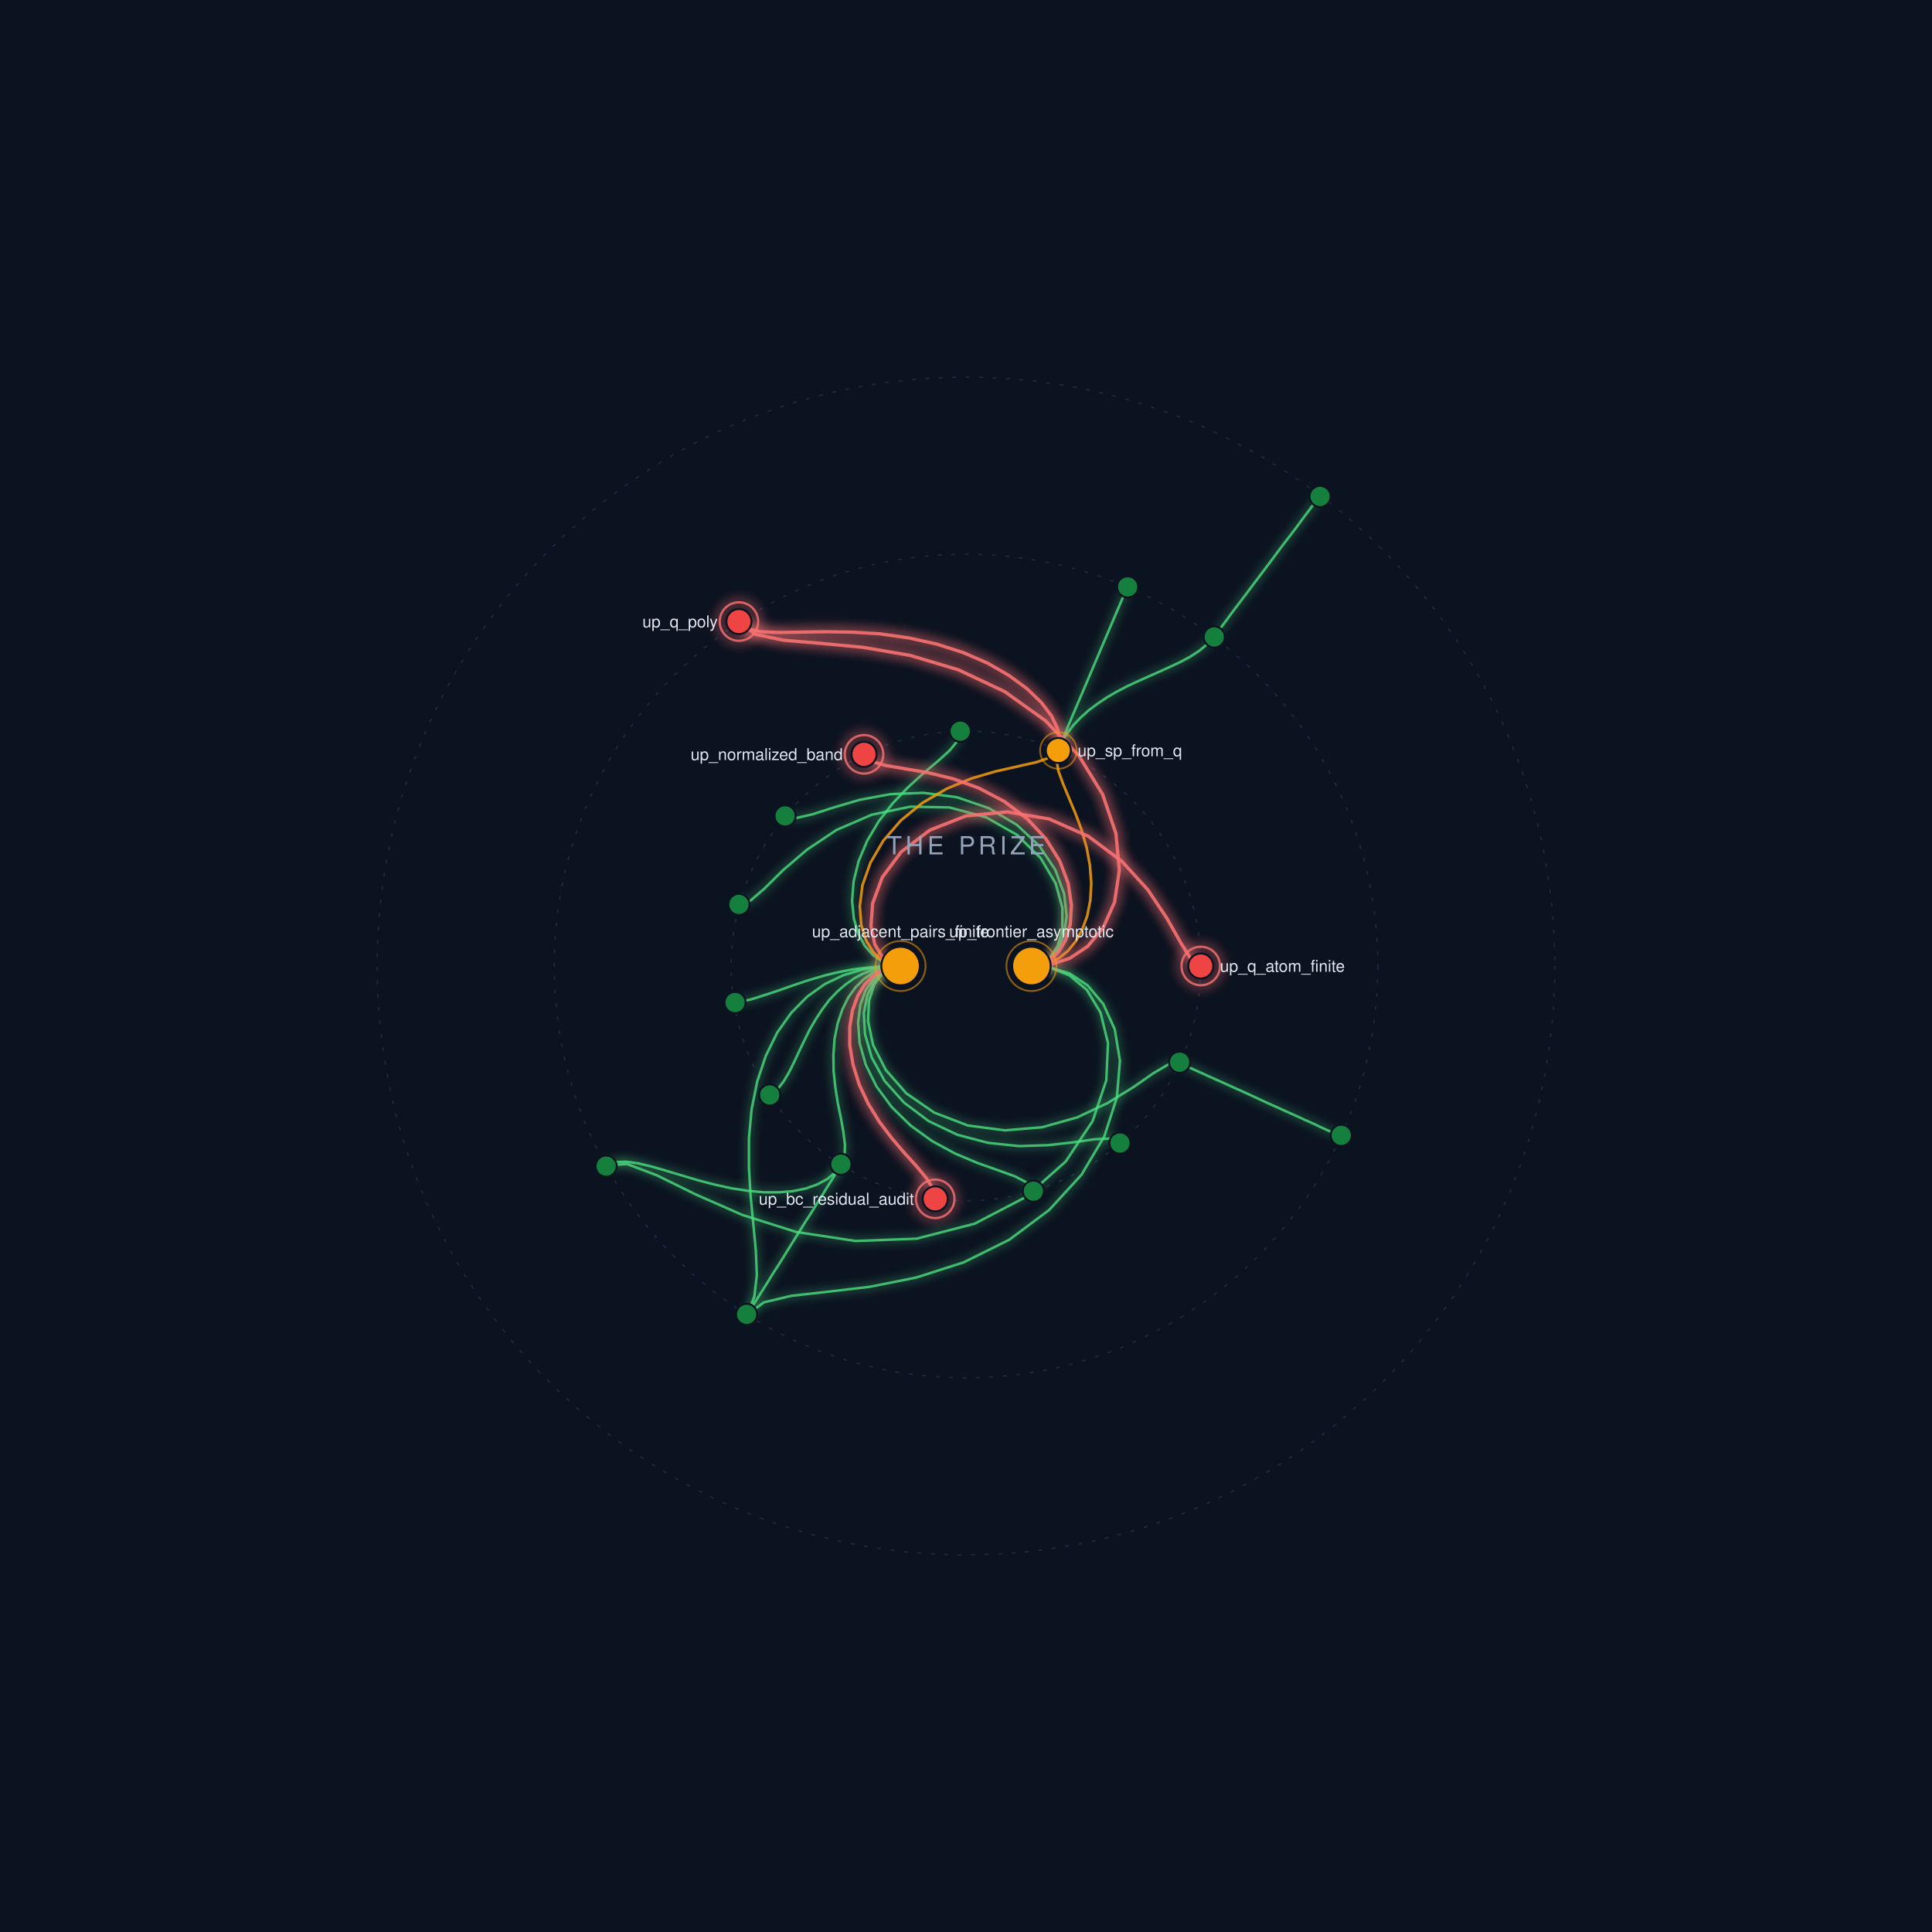
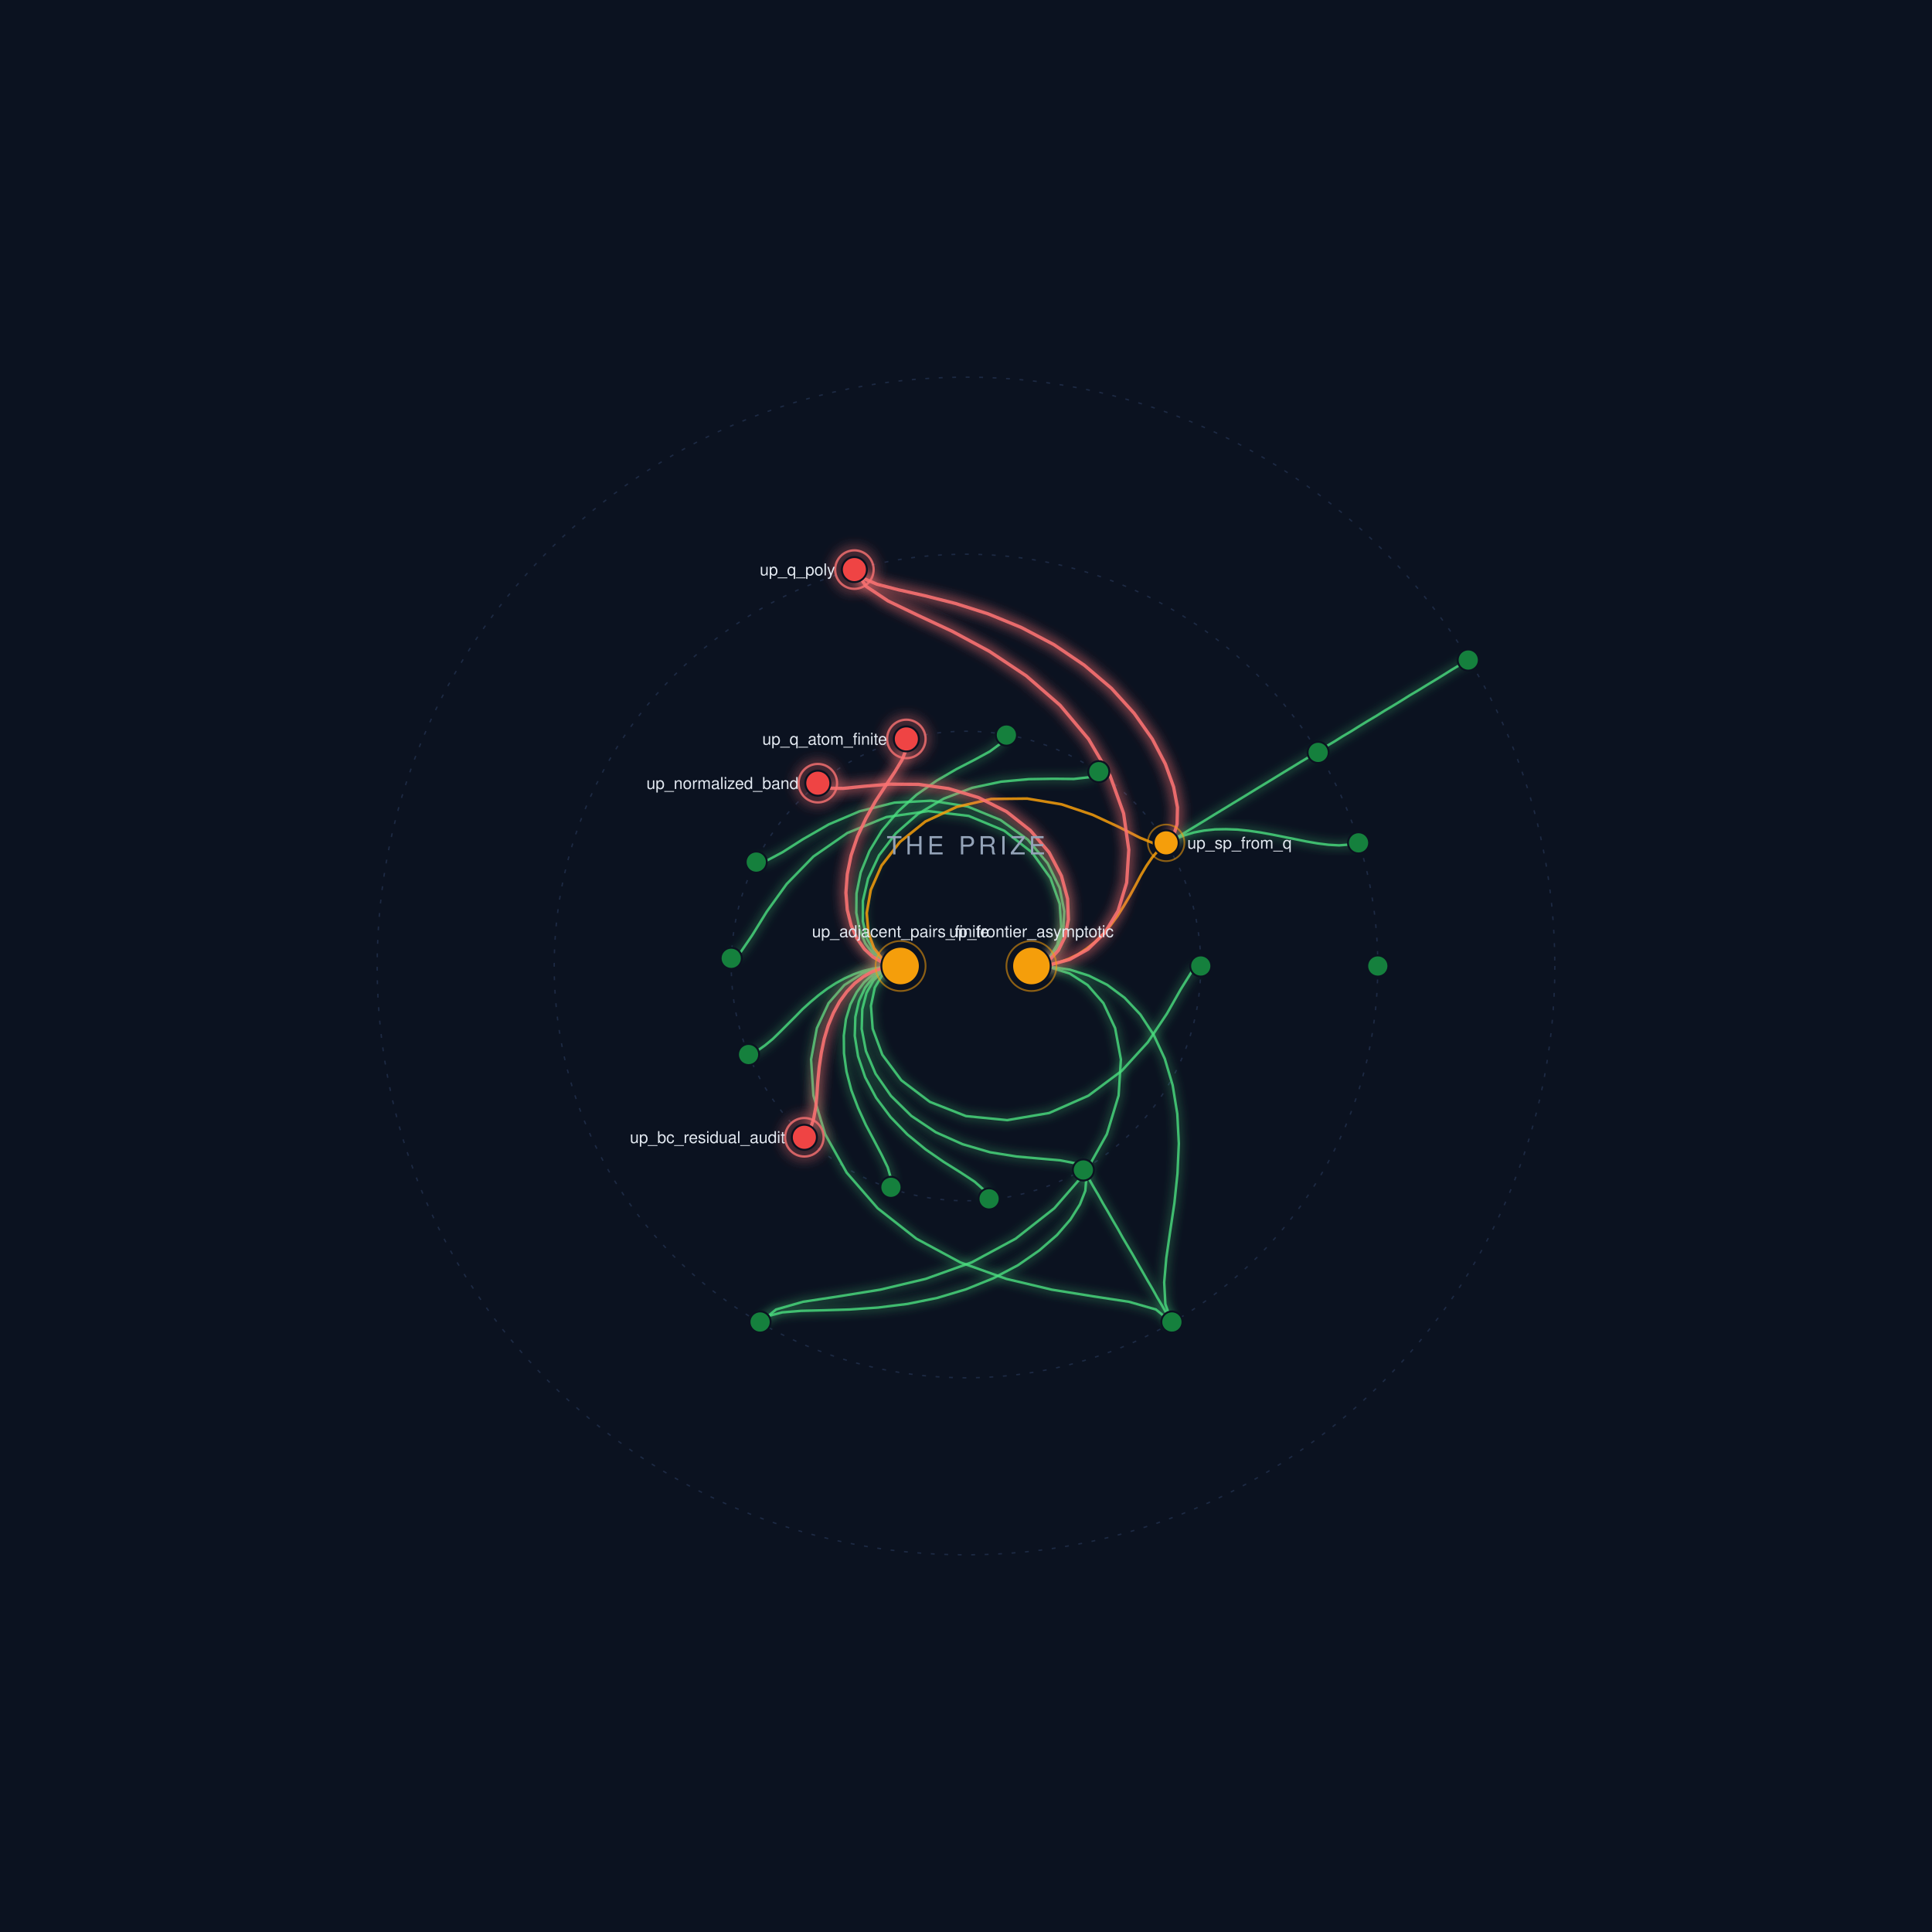
<svg xmlns="http://www.w3.org/2000/svg" viewBox="0 0 1004 1004" font-family="Helvetica,Arial,sans-serif">
  <defs>
    <filter id="glow-green" x="-60%" y="-60%" width="220%" height="220%">
      <feGaussianBlur stdDeviation="2.6" result="b" />
      <feMerge>
        <feMergeNode in="b" />
        <feMergeNode in="SourceGraphic" />
      </feMerge>
    </filter>
    <filter id="glow-red" x="-60%" y="-60%" width="220%" height="220%">
      <feGaussianBlur stdDeviation="3.2" result="b" />
      <feMerge>
        <feMergeNode in="b" />
        <feMergeNode in="b" />
        <feMergeNode in="SourceGraphic" />
      </feMerge>
    </filter>
  </defs>
  <rect width="1004" height="1004" fill="#0b1220" />
  <circle cx="502.0" cy="502.0" r="122" fill="none" stroke="#1d2a44" stroke-width="0.7" stroke-dasharray="2 5" />
  <circle cx="502.0" cy="502.0" r="214" fill="none" stroke="#1d2a44" stroke-width="0.7" stroke-dasharray="2 5" />
  <circle cx="502.0" cy="502.0" r="306" fill="none" stroke="#1d2a44" stroke-width="0.7" stroke-dasharray="2 5" />
-   <path data-u="up_identity_prefix_floor" data-v="up_unsafe_edges_deployed" d="M388.3,683.3 L391.0,678.9 L393.7,674.6 L396.4,670.3 L399.1,666.0 L401.8,661.6 L404.6,657.3 L407.3,653.0 L410.0,648.6 L412.7,644.3 L415.4,640.0 L418.1,635.6 L420.9,631.3 L423.6,627.0 L426.3,622.7 L429.0,618.3 L431.7,614.0 L434.4,609.7 L437.2,605.3" fill="none" stroke="#4ade80" stroke-width="1.3" stroke-opacity="0.8" filter="url(#glow-green)" />
-   <path data-u="up_deep_point_conversion" data-v="up_unsafe_edges_deployed" d="M314.7,605.6 L319.7,603.9 L325.4,603.7 L331.9,604.6 L338.9,606.3 L346.5,608.5 L354.5,610.9 L362.9,613.4 L371.4,615.6 L380.0,617.5 L388.5,618.8 L396.8,619.6 L404.7,619.6 L412.0,619.0 L418.8,617.6 L424.7,615.5 L429.8,612.8 L434.0,609.4 L437.2,605.3" fill="none" stroke="#4ade80" stroke-width="1.3" stroke-opacity="0.8" filter="url(#glow-green)" />
-   <path data-u="up_second_moment_stratification" data-v="up_sp_from_q" d="M630.7,331.0 L627.3,334.8 L623.2,338.2 L618.6,341.2 L613.6,343.9 L608.3,346.4 L602.8,348.9 L597.2,351.4 L591.6,353.9 L586.0,356.5 L580.6,359.3 L575.4,362.3 L570.5,365.6 L565.9,369.0 L561.8,372.7 L558.0,376.6 L554.8,380.8 L552.0,385.1 L549.8,389.7" fill="none" stroke="#4ade80" stroke-width="1.3" stroke-opacity="0.8" filter="url(#glow-green)" />
-   <path data-u="up_prefix_fiber_rigidity" data-v="up_second_moment_stratification" d="M686.1,257.5 L683.0,261.6 L679.9,265.7 L676.8,269.8 L673.8,273.9 L670.7,278.0 L667.6,282.0 L664.5,286.1 L661.5,290.2 L658.4,294.3 L655.3,298.4 L652.2,302.5 L649.2,306.5 L646.1,310.6 L643.0,314.7 L639.9,318.8 L636.9,322.9 L633.8,327.0 L630.7,331.0" fill="none" stroke="#4ade80" stroke-width="1.3" stroke-opacity="0.8" filter="url(#glow-green)" />
-   <path data-u="up_split_pencil_reduction" data-v="up_sp_from_q" d="M585.8,305.1 L583.8,309.8 L581.8,314.5 L579.8,319.2 L577.8,323.9 L575.8,328.6 L573.8,333.3 L571.8,338.0 L569.8,342.7 L567.8,347.4 L565.8,352.1 L563.8,356.8 L561.8,361.5 L559.8,366.2 L557.8,370.9 L555.8,375.6 L553.8,380.3 L551.8,385.0 L549.8,389.7" fill="none" stroke="#4ade80" stroke-width="1.3" stroke-opacity="0.8" filter="url(#glow-green)" />
-   <path data-u="up_map_smooth_fiber" data-v="up_circle_transport" d="M696.9,590.5 L692.2,588.4 L687.5,586.3 L682.9,584.1 L678.2,582.0 L673.6,579.9 L668.9,577.8 L664.3,575.7 L659.6,573.6 L655.0,571.5 L650.3,569.3 L645.7,567.2 L641.0,565.1 L636.4,563.0 L631.7,560.9 L627.0,558.8 L622.4,556.7 L617.7,554.6 L613.1,552.4" fill="none" stroke="#4ade80" stroke-width="1.3" stroke-opacity="0.8" filter="url(#glow-green)" />
-   <path data-u="up_identity_prefix_floor" data-v="up_frontier_asymptotic" d="M388.3,683.3 L396.9,676.8 L411.2,673.4 L429.9,671.3 L452.0,668.7 L476.1,663.9 L500.8,656.0 L524.4,644.3 L545.2,628.8 L562.0,610.5 L573.9,590.5 L580.4,570.3 L582.0,551.3 L579.3,534.9 L573.3,521.7 L565.2,512.1 L555.9,505.9 L546.0,502.8 L536.0,502.0" fill="none" stroke="#4ade80" stroke-width="1.3" stroke-opacity="0.8" filter="url(#glow-green)" />
-   <path data-u="up_composite_scale_collapse" data-v="up_frontier_asymptotic" d="M384.4,469.7 L389.9,468.1 L397.2,461.8 L406.8,452.3 L419.3,441.6 L434.7,431.3 L453.0,423.4 L473.0,419.2 L493.4,419.6 L512.4,424.7 L528.6,433.9 L540.8,445.9 L548.6,459.1 L552.1,471.9 L552.1,483.0 L549.6,491.7 L545.6,497.7 L540.9,501.0 L536.0,502.0" fill="none" stroke="#4ade80" stroke-width="1.3" stroke-opacity="0.8" filter="url(#glow-green)" />
-   <path data-u="up_subfield_census_floors" data-v="up_frontier_asymptotic" d="M408.3,423.9 L413.7,425.1 L422.1,423.2 L433.3,419.6 L446.9,415.6 L462.7,412.7 L479.8,412.0 L497.3,414.3 L513.9,420.0 L528.5,428.7 L540.2,439.7 L548.4,452.0 L553.0,464.5 L554.3,476.0 L553.0,485.7 L549.9,493.2 L545.6,498.3 L540.9,501.2 L536.0,502.0" fill="none" stroke="#4ade80" stroke-width="1.3" stroke-opacity="0.8" filter="url(#glow-green)" />
-   <path data-u="up_deep_point_conversion" data-v="up_frontier_asymptotic" d="M314.7,605.6 L325.9,604.9 L341.4,610.8 L361.3,620.6 L385.6,631.3 L413.7,640.2 L444.6,644.9 L476.3,643.7 L506.5,635.9 L533.0,622.1 L553.8,603.6 L567.8,582.6 L574.9,561.4 L575.8,542.1 L571.9,526.2 L564.8,514.4 L555.8,506.9 L546.0,503.0 L536.0,502.0" fill="none" stroke="#4ade80" stroke-width="1.3" stroke-opacity="0.8" filter="url(#glow-green)" />
-   <path data-u="up_staircase_compiler" data-v="up_adjacent_pairs_finite" d="M499.1,380.0 L497.6,385.0 L493.4,390.1 L487.2,395.7 L479.7,402.0 L471.7,409.3 L463.8,417.6 L456.6,426.9 L450.6,437.0 L446.2,447.5 L443.6,458.0 L442.8,468.1 L443.7,477.3 L446.0,485.2 L449.5,491.6 L453.7,496.4 L458.3,499.7 L463.1,501.5 L468.0,502.0" fill="none" stroke="#4ade80" stroke-width="1.3" stroke-opacity="0.8" filter="url(#glow-green)" />
-   <path data-u="up_onestep_mechanism" data-v="up_adjacent_pairs_finite" d="M537.1,618.8 L533.9,614.7 L527.4,611.3 L518.5,608.1 L507.8,604.3 L496.2,599.4 L484.4,593.0 L473.2,584.9 L463.4,575.3 L455.5,564.6 L449.9,553.3 L446.7,542.0 L445.9,531.4 L447.1,522.1 L449.9,514.5 L453.8,508.7 L458.3,504.8 L463.1,502.6 L468.0,502.0" fill="none" stroke="#4ade80" stroke-width="1.3" stroke-opacity="0.8" filter="url(#glow-green)" />
-   <path data-u="up_first_match_ledger" data-v="up_adjacent_pairs_finite" d="M381.5,521.2 L386.3,520.3 L391.1,519.1 L395.8,517.6 L400.5,516.1 L405.2,514.5 L410.0,512.8 L414.7,511.2 L419.5,509.6 L424.2,508.2 L429.0,506.8 L433.9,505.6 L438.7,504.6 L443.6,503.7 L448.5,503.1 L453.3,502.6 L458.2,502.2 L463.1,502.1 L468.0,502.0" fill="none" stroke="#4ade80" stroke-width="1.3" stroke-opacity="0.8" filter="url(#glow-green)" />
-   <path data-u="up_identity_prefix_floor" data-v="up_adjacent_pairs_finite" d="M388.3,683.3 L392.0,673.8 L393.3,662.7 L392.8,650.1 L391.5,636.4 L390.1,621.9 L389.2,606.8 L389.2,591.5 L390.6,576.4 L393.5,562.0 L398.0,548.6 L403.9,536.6 L411.2,526.3 L419.5,517.9 L428.6,511.4 L438.2,506.8 L448.0,503.9 L458.0,502.4 L468.0,502.0" fill="none" stroke="#4ade80" stroke-width="1.3" stroke-opacity="0.8" filter="url(#glow-green)" />
-   <path data-u="up_unsafe_edges_deployed" data-v="up_adjacent_pairs_finite" d="M437.2,605.3 L438.9,600.6 L439.1,594.9 L438.3,588.4 L437.0,581.1 L435.4,573.3 L434.1,565.1 L433.2,556.6 L433.1,548.1 L433.7,539.8 L435.3,531.9 L437.7,524.7 L440.8,518.4 L444.6,513.1 L448.9,508.8 L453.5,505.6 L458.2,503.5 L463.1,502.4 L468.0,502.0" fill="none" stroke="#4ade80" stroke-width="1.3" stroke-opacity="0.8" filter="url(#glow-green)" />
-   <path data-u="up_quotient_descent" data-v="up_adjacent_pairs_finite" d="M400.2,569.3 L404.0,566.1 L407.2,562.0 L410.0,557.3 L412.6,552.1 L415.2,546.5 L417.9,540.9 L420.7,535.2 L423.9,529.7 L427.3,524.5 L431.0,519.6 L435.1,515.3 L439.4,511.6 L443.9,508.4 L448.6,505.9 L453.4,504.1 L458.2,502.9 L463.1,502.2 L468.0,502.0" fill="none" stroke="#4ade80" stroke-width="1.3" stroke-opacity="0.8" filter="url(#glow-green)" />
-   <path data-u="up_saturation_identity" data-v="up_adjacent_pairs_finite" d="M582.3,593.9 L577.3,591.7 L569.0,592.0 L558.0,593.6 L544.7,595.1 L529.6,595.6 L513.5,593.9 L497.5,589.7 L482.6,582.6 L469.8,573.0 L459.7,561.7 L453.0,549.5 L449.5,537.4 L448.9,526.5 L450.7,517.3 L454.0,510.2 L458.4,505.4 L463.1,502.8 L468.0,502.0" fill="none" stroke="#4ade80" stroke-width="1.3" stroke-opacity="0.8" filter="url(#glow-green)" />
-   <path data-u="up_circle_transport" data-v="up_adjacent_pairs_finite" d="M613.1,552.4 L607.4,553.0 L599.4,557.7 L588.9,565.0 L575.6,573.2 L559.7,580.7 L541.5,585.8 L522.2,587.4 L503.0,584.9 L485.5,578.2 L471.0,568.2 L460.3,556.0 L453.7,543.0 L451.1,530.6 L451.6,520.0 L454.3,511.7 L458.4,506.1 L463.1,502.9 L468.0,502.0" fill="none" stroke="#4ade80" stroke-width="1.3" stroke-opacity="0.8" filter="url(#glow-green)" />
-   <path data-u="up_sp_from_q" data-v="up_frontier_asymptotic" d="M549.8,389.7 L549.0,394.7 L550.0,400.6 L552.4,407.2 L555.5,414.7 L558.9,422.8 L562.1,431.4 L564.7,440.5 L566.4,449.8 L567.1,459.0 L566.6,467.8 L565.0,475.9 L562.4,483.1 L559.0,489.2 L555.0,494.1 L550.5,497.8 L545.7,500.2 L540.9,501.6 L536.0,502.0" fill="none" stroke="#f59e0b" stroke-width="1.4" stroke-opacity="0.85" />
-   <path data-u="up_sp_from_q" data-v="up_adjacent_pairs_finite" d="M549.8,389.7 L546.0,393.5 L538.9,396.0 L529.2,398.2 L517.6,400.8 L504.9,404.5 L491.9,409.9 L479.4,417.2 L468.2,426.3 L459.0,436.9 L452.3,448.4 L448.2,460.0 L446.8,471.0 L447.6,480.7 L450.1,488.8 L453.9,494.9 L458.3,499.0 L463.1,501.3 L468.0,502.0" fill="none" stroke="#f59e0b" stroke-width="1.4" stroke-opacity="0.85" />
-   <path data-u="up_q_poly" data-v="up_sp_from_q" d="M384.0,323.5 L388.3,326.7 L395.4,328.3 L404.8,328.7 L416.1,328.5 L428.9,328.3 L442.9,328.5 L457.4,329.4 L472.2,331.5 L486.7,334.7 L500.5,339.1 L513.2,344.6 L524.3,351.0 L533.7,357.9 L541.1,365.0 L546.4,372.0 L549.6,378.7 L550.7,384.6 L549.8,389.7" fill="none" stroke="#f87171" stroke-width="1.7" stroke-opacity="0.9" filter="url(#glow-red)" />
-   <path data-u="up_q_poly" data-v="up_frontier_asymptotic" d="M384.0,323.5 L392.8,329.7 L407.2,332.7 L426.2,334.3 L448.5,336.4 L473.0,340.6 L498.1,348.1 L522.1,359.4 L543.4,374.6 L560.7,392.8 L573.0,412.8 L579.9,433.1 L581.7,452.2 L579.2,468.8 L573.3,482.1 L565.2,491.8 L555.9,498.0 L546.0,501.2 L536.0,502.0" fill="none" stroke="#f87171" stroke-width="1.7" stroke-opacity="0.9" filter="url(#glow-red)" />
-   <path data-u="up_normalized_band" data-v="up_frontier_asymptotic" d="M448.9,392.2 L453.0,395.7 L460.3,397.8 L470.2,399.5 L482.1,401.5 L495.3,404.7 L508.8,409.6 L521.9,416.5 L533.7,425.4 L543.5,435.9 L550.7,447.4 L555.1,459.1 L556.8,470.3 L556.2,480.3 L553.8,488.5 L550.1,494.7 L545.7,499.0 L540.9,501.3 L536.0,502.0" fill="none" stroke="#f87171" stroke-width="1.7" stroke-opacity="0.9" filter="url(#glow-red)" />
-   <path data-u="up_q_atom_finite" data-v="up_adjacent_pairs_finite" d="M624.0,502.0 L619.1,498.7 L613.6,489.9 L606.4,477.2 L596.5,462.4 L582.9,447.5 L565.6,434.6 L545.2,425.6 L523.4,421.9 L502.0,424.0 L483.2,431.4 L468.4,442.6 L458.5,455.9 L453.5,469.4 L452.6,481.3 L454.6,490.8 L458.5,497.3 L463.1,500.9 L468.0,502.0" fill="none" stroke="#f87171" stroke-width="1.7" stroke-opacity="0.9" filter="url(#glow-red)" />
-   <path data-u="up_bc_residual_audit" data-v="up_adjacent_pairs_finite" d="M485.7,622.9 L484.9,617.8 L481.5,612.3 L476.4,606.2 L470.2,599.4 L463.6,591.7 L457.0,583.0 L451.2,573.6 L446.5,563.6 L443.3,553.3 L441.6,543.2 L441.6,533.7 L443.0,525.0 L445.7,517.6 L449.3,511.7 L453.6,507.2 L458.3,504.2 L463.1,502.5 L468.0,502.0" fill="none" stroke="#f87171" stroke-width="1.7" stroke-opacity="0.9" filter="url(#glow-red)" />
-   <g data-id="up_map_smooth_fiber">
-     <circle cx="697" cy="590" r="5.5" fill="#15803d" stroke="#0b1220" stroke-width="1" />
+   <path data-u="up_identity_prefix_floor" data-v="up_unsafe_edges_deployed" d="M609.0,687.3 L606.4,682.9 L603.9,678.5 L601.3,674.1 L598.8,669.6 L596.2,665.2 L593.7,660.8 L591.1,656.3 L588.6,651.9 L586.0,647.5 L583.4,643.1 L580.9,638.6 L578.3,634.2 L575.8,629.8 L573.2,625.4 L570.7,620.9 L568.1,616.5 L565.6,612.1 L563.0,607.7" fill="none" stroke="#4ade80" stroke-width="1.3" stroke-opacity="0.8" filter="url(#glow-green)" />
+   <path data-u="up_deep_point_conversion" data-v="up_unsafe_edges_deployed" d="M395.0,687.3 L399.2,683.9 L406.5,682.0 L416.3,681.2 L428.2,680.9 L441.6,680.5 L456.3,679.5 L471.6,677.6 L487.0,674.5 L502.0,670.0 L516.1,664.3 L529.0,657.5 L540.1,649.8 L549.3,641.8 L556.3,633.7 L561.2,625.9 L564.0,618.8 L564.5,612.7 L563.0,607.7" fill="none" stroke="#4ade80" stroke-width="1.3" stroke-opacity="0.8" filter="url(#glow-green)" />
+   <path data-u="up_second_moment_stratification" data-v="up_sp_from_q" d="M684.7,390.6 L680.4,393.3 L676.0,395.9 L671.6,398.6 L667.3,401.2 L662.9,403.9 L658.5,406.6 L654.2,409.2 L649.8,411.9 L645.4,414.6 L641.1,417.2 L636.7,419.9 L632.4,422.5 L628.0,425.2 L623.6,427.9 L619.3,430.5 L614.9,433.2 L610.5,435.8 L606.2,438.5" fill="none" stroke="#4ade80" stroke-width="1.3" stroke-opacity="0.8" filter="url(#glow-green)" />
+   <path data-u="up_prefix_fiber_rigidity" data-v="up_second_moment_stratification" d="M763.3,342.7 L758.9,345.4 L754.5,348.0 L750.2,350.7 L745.8,353.4 L741.5,356.0 L737.1,358.7 L732.7,361.3 L728.4,364.0 L724.0,366.7 L719.6,369.3 L715.3,372.0 L710.9,374.6 L706.5,377.3 L702.2,380.0 L697.8,382.6 L693.5,385.3 L689.1,387.9 L684.7,390.6" fill="none" stroke="#4ade80" stroke-width="1.3" stroke-opacity="0.8" filter="url(#glow-green)" />
+   <path data-u="up_split_pencil_reduction" data-v="up_sp_from_q" d="M706.2,437.8 L701.1,438.9 L695.9,439.3 L690.4,439.0 L684.8,438.3 L679.0,437.3 L673.1,436.1 L667.1,434.9 L661.1,433.7 L655.0,432.6 L648.9,431.7 L643.0,431.1 L637.1,430.9 L631.4,431.0 L625.8,431.6 L620.5,432.6 L615.5,434.1 L610.7,436.1 L606.2,438.5" fill="none" stroke="#4ade80" stroke-width="1.3" stroke-opacity="0.8" filter="url(#glow-green)" />
+   <path data-u="up_map_smooth_fiber" data-v="up_circle_transport" d="M716.0,502.0 L710.9,502.0 L705.8,502.0 L700.7,502.0 L695.6,502.0 L690.4,502.0 L685.3,502.0 L680.2,502.0 L675.1,502.0 L670.0,502.0 L664.9,502.0 L659.8,502.0 L654.7,502.0 L649.6,502.0 L644.4,502.0 L639.3,502.0 L634.2,502.0 L629.1,502.0 L624.0,502.0" fill="none" stroke="#4ade80" stroke-width="1.3" stroke-opacity="0.8" filter="url(#glow-green)" />
+   <path data-u="up_identity_prefix_floor" data-v="up_frontier_asymptotic" d="M609.0,687.3 L605.6,677.7 L605.0,666.4 L606.1,653.7 L608.1,639.9 L610.3,625.2 L611.9,609.8 L612.6,594.2 L611.8,578.8 L609.4,564.0 L605.3,550.2 L599.6,537.9 L592.6,527.2 L584.4,518.5 L575.4,511.8 L565.8,507.0 L556.0,503.9 L546.0,502.4 L536.0,502.0" fill="none" stroke="#4ade80" stroke-width="1.3" stroke-opacity="0.8" filter="url(#glow-green)" />
+   <path data-u="up_composite_scale_collapse" data-v="up_frontier_asymptotic" d="M392.8,447.5 L398.5,447.2 L406.6,442.9 L417.3,436.1 L430.7,428.4 L446.7,421.6 L464.8,417.1 L483.9,416.1 L502.8,419.1 L519.9,426.1 L534.1,436.3 L544.4,448.6 L550.7,461.5 L553.1,473.7 L552.5,484.2 L549.7,492.4 L545.6,498.0 L540.9,501.1 L536.0,502.0" fill="none" stroke="#4ade80" stroke-width="1.3" stroke-opacity="0.8" filter="url(#glow-green)" />
+   <path data-u="up_subfield_census_floors" data-v="up_frontier_asymptotic" d="M380.1,497.5 L385.1,494.5 L390.9,486.0 L398.5,473.7 L408.8,459.4 L422.7,445.1 L440.3,432.9 L460.6,424.6 L482.4,421.5 L503.4,424.0 L521.9,431.7 L536.3,443.0 L545.9,456.3 L550.7,469.7 L551.5,481.5 L549.4,490.9 L545.5,497.3 L540.9,500.9 L536.0,502.0" fill="none" stroke="#4ade80" stroke-width="1.3" stroke-opacity="0.8" filter="url(#glow-green)" />
+   <path data-u="up_deep_point_conversion" data-v="up_frontier_asymptotic" d="M395.0,687.3 L403.3,680.5 L417.3,676.5 L435.7,673.7 L457.4,670.2 L481.0,664.6 L505.0,656.0 L527.8,643.7 L547.9,627.9 L564.0,609.4 L575.2,589.4 L581.3,569.3 L582.5,550.6 L579.5,534.3 L573.4,521.3 L565.2,511.9 L555.9,505.9 L546.0,502.8 L536.0,502.0" fill="none" stroke="#4ade80" stroke-width="1.3" stroke-opacity="0.8" filter="url(#glow-green)" />
+   <path data-u="up_staircase_compiler" data-v="up_adjacent_pairs_finite" d="M389.1,548.3 L393.5,546.1 L397.6,543.2 L401.6,539.9 L405.4,536.2 L409.3,532.3 L413.2,528.4 L417.1,524.4 L421.2,520.7 L425.5,517.1 L429.9,513.8 L434.4,510.9 L439.0,508.4 L443.7,506.3 L448.5,504.6 L453.4,503.4 L458.2,502.6 L463.1,502.1 L468.0,502.0" fill="none" stroke="#4ade80" stroke-width="1.3" stroke-opacity="0.8" filter="url(#glow-green)" />
+   <path data-u="up_onestep_mechanism" data-v="up_adjacent_pairs_finite" d="M570.6,401.1 L566.0,403.9 L558.0,404.8 L547.4,404.7 L534.6,404.9 L520.3,406.2 L505.2,409.4 L490.5,415.0 L477.0,423.0 L465.5,433.1 L456.8,444.5 L451.1,456.6 L448.4,468.2 L448.4,478.8 L450.4,487.5 L454.0,494.2 L458.3,498.7 L463.1,501.2 L468.0,502.0" fill="none" stroke="#4ade80" stroke-width="1.3" stroke-opacity="0.8" filter="url(#glow-green)" />
+   <path data-u="up_first_match_ledger" data-v="up_adjacent_pairs_finite" d="M522.7,381.8 L520.1,386.3 L514.4,390.5 L506.5,394.8 L497.0,399.7 L486.7,405.7 L476.3,413.0 L466.7,421.7 L458.3,431.6 L451.8,442.3 L447.3,453.4 L445.1,464.3 L445.0,474.4 L446.7,483.1 L449.7,490.3 L453.7,495.7 L458.3,499.4 L463.1,501.4 L468.0,502.0" fill="none" stroke="#4ade80" stroke-width="1.3" stroke-opacity="0.8" filter="url(#glow-green)" />
+   <path data-u="up_identity_prefix_floor" data-v="up_adjacent_pairs_finite" d="M609.0,687.3 L600.7,680.5 L586.7,676.5 L568.3,673.7 L546.6,670.2 L523.0,664.6 L499.0,656.0 L476.2,643.7 L456.1,627.9 L440.0,609.4 L428.8,589.4 L422.7,569.3 L421.5,550.6 L424.5,534.3 L430.6,521.3 L438.8,511.9 L448.1,505.9 L458.0,502.8 L468.0,502.0" fill="none" stroke="#4ade80" stroke-width="1.3" stroke-opacity="0.8" filter="url(#glow-green)" />
+   <path data-u="up_unsafe_edges_deployed" data-v="up_adjacent_pairs_finite" d="M563.0,607.7 L558.7,604.5 L551.0,603.0 L540.7,602.1 L528.3,601.0 L514.5,598.8 L500.2,594.6 L486.3,588.4 L473.6,579.9 L463.0,569.5 L455.0,558.0 L450.0,546.2 L447.8,534.7 L448.1,524.5 L450.3,516.0 L453.9,509.5 L458.3,505.1 L463.1,502.7 L468.0,502.0" fill="none" stroke="#4ade80" stroke-width="1.3" stroke-opacity="0.8" filter="url(#glow-green)" />
+   <path data-u="up_quotient_descent" data-v="up_adjacent_pairs_finite" d="M462.6,617.5 L463.0,612.4 L461.3,606.6 L458.1,600.0 L454.2,592.6 L449.9,584.5 L445.9,575.7 L442.4,566.5 L439.9,556.9 L438.6,547.4 L438.5,538.2 L439.6,529.7 L441.9,522.0 L445.2,515.6 L449.1,510.4 L453.5,506.5 L458.3,503.9 L463.1,502.4 L468.0,502.0" fill="none" stroke="#4ade80" stroke-width="1.3" stroke-opacity="0.8" filter="url(#glow-green)" />
+   <path data-u="up_saturation_identity" data-v="up_adjacent_pairs_finite" d="M513.9,623.4 L511.7,618.7 L506.5,614.1 L499.2,609.3 L490.4,603.8 L481.0,597.3 L471.5,589.5 L462.8,580.5 L455.3,570.5 L449.6,559.8 L445.9,548.9 L444.2,538.3 L444.5,528.5 L446.4,520.1 L449.6,513.2 L453.7,508.0 L458.3,504.5 L463.1,502.6 L468.0,502.0" fill="none" stroke="#4ade80" stroke-width="1.3" stroke-opacity="0.8" filter="url(#glow-green)" />
+   <path data-u="up_circle_transport" data-v="up_adjacent_pairs_finite" d="M624.0,502.0 L619.1,505.3 L613.6,514.1 L606.4,526.8 L596.5,541.6 L582.9,556.5 L565.6,569.4 L545.2,578.4 L523.4,582.1 L502.0,580.0 L483.2,572.6 L468.4,561.4 L458.5,548.1 L453.5,534.6 L452.6,522.7 L454.6,513.2 L458.5,506.7 L463.1,503.1 L468.0,502.0" fill="none" stroke="#4ade80" stroke-width="1.3" stroke-opacity="0.8" filter="url(#glow-green)" />
+   <path data-u="up_sp_from_q" data-v="up_frontier_asymptotic" d="M606.2,438.5 L602.3,441.5 L598.9,445.4 L595.8,449.9 L592.9,454.8 L590.1,460.1 L587.2,465.4 L584.0,470.8 L580.7,476.0 L577.1,480.9 L573.2,485.5 L569.1,489.5 L564.7,493.0 L560.1,496.0 L555.4,498.3 L550.6,500.0 L545.8,501.2 L540.9,501.8 L536.0,502.0" fill="none" stroke="#f59e0b" stroke-width="1.4" stroke-opacity="0.85" />
+   <path data-u="up_sp_from_q" data-v="up_adjacent_pairs_finite" d="M606.2,438.5 L600.6,438.7 L592.3,435.3 L581.3,429.7 L567.7,423.4 L551.7,418.0 L533.8,415.0 L515.2,415.2 L497.2,419.3 L480.9,426.9 L467.7,437.5 L458.1,449.8 L452.5,462.5 L450.4,474.5 L451.3,484.8 L454.2,492.7 L458.4,498.1 L463.1,501.1 L468.0,502.0" fill="none" stroke="#f59e0b" stroke-width="1.4" stroke-opacity="0.85" />
+   <path data-u="up_q_poly" data-v="up_sp_from_q" d="M444.2,296.0 L447.9,300.2 L455.7,303.6 L466.9,306.5 L480.7,309.6 L496.5,313.6 L513.5,319.0 L530.8,326.1 L547.7,335.0 L563.5,345.7 L577.6,357.7 L589.4,370.7 L598.8,384.0 L605.6,397.0 L609.9,409.0 L611.9,419.6 L611.7,428.2 L609.8,434.6 L606.2,438.5" fill="none" stroke="#f87171" stroke-width="1.7" stroke-opacity="0.9" filter="url(#glow-red)" />
+   <path data-u="up_q_poly" data-v="up_frontier_asymptotic" d="M444.2,296.0 L450.1,304.7 L461.5,312.3 L476.9,319.7 L494.9,328.1 L514.2,338.5 L533.3,351.2 L550.9,366.5 L565.7,384.1 L576.9,403.2 L583.9,422.7 L586.6,441.6 L585.5,458.7 L581.0,473.4 L574.0,484.9 L565.4,493.3 L555.9,498.6 L546.0,501.3 L536.0,502.0" fill="none" stroke="#f87171" stroke-width="1.7" stroke-opacity="0.9" filter="url(#glow-red)" />
+   <path data-u="up_normalized_band" data-v="up_frontier_asymptotic" d="M425.1,407.3 L430.1,409.6 L438.2,409.7 L449.2,408.6 L462.4,407.5 L477.2,407.6 L493.0,409.8 L508.6,414.5 L523.1,421.8 L535.5,431.6 L545.2,443.0 L551.6,455.2 L554.8,467.1 L555.2,477.9 L553.4,487.0 L550.0,493.9 L545.6,498.6 L540.9,501.2 L536.0,502.0" fill="none" stroke="#f87171" stroke-width="1.7" stroke-opacity="0.9" filter="url(#glow-red)" />
+   <path data-u="up_q_atom_finite" data-v="up_adjacent_pairs_finite" d="M471.2,384.0 L471.1,389.0 L468.8,394.8 L464.9,401.3 L460.1,408.5 L454.9,416.5 L450.0,425.3 L445.6,434.7 L442.3,444.5 L440.3,454.3 L439.6,463.9 L440.3,472.8 L442.3,480.8 L445.3,487.6 L449.2,493.2 L453.6,497.3 L458.3,500.0 L463.1,501.5 L468.0,502.0" fill="none" stroke="#f87171" stroke-width="1.7" stroke-opacity="0.9" filter="url(#glow-red)" />
+   <path data-u="up_bc_residual_audit" data-v="up_adjacent_pairs_finite" d="M418.4,590.8 L421.1,586.7 L422.8,581.5 L423.9,575.6 L424.5,569.0 L425.0,562.0 L425.7,554.6 L426.8,547.2 L428.3,539.9 L430.4,532.9 L433.1,526.4 L436.3,520.5 L440.1,515.3 L444.2,511.0 L448.7,507.5 L453.4,504.9 L458.2,503.2 L463.1,502.3 L468.0,502.0" fill="none" stroke="#f87171" stroke-width="1.7" stroke-opacity="0.9" filter="url(#glow-red)" />
+   <g data-id="up_subfield_census_floors">
+     <circle cx="380" cy="498" r="5.5" fill="#15803d" stroke="#0b1220" stroke-width="1" />
  </g>
-   <g data-id="up_identity_prefix_floor">
-     <circle cx="388" cy="683" r="5.5" fill="#15803d" stroke="#0b1220" stroke-width="1" />
+   <g data-id="up_unsafe_edges_deployed">
+     <circle cx="563" cy="608" r="5.5" fill="#15803d" stroke="#0b1220" stroke-width="1" />
  </g>
-   <g data-id="up_q_atom_finite">
-     <circle cx="624" cy="502" r="10.0" fill="none" stroke="#f87171" stroke-width="1.2" stroke-opacity="0.8" filter="url(#glow-red)" />
-     <circle cx="624" cy="502" r="6.5" fill="#ef4444" stroke="#0b1220" stroke-width="1" />
-   </g>
-   <text x="634" y="505" font-size="8.5" text-anchor="start" fill="#e2e8f0">up_q_atom_finite</text>
-   <g data-id="up_circle_transport">
-     <circle cx="613" cy="552" r="5.5" fill="#15803d" stroke="#0b1220" stroke-width="1" />
+   <g data-id="up_split_pencil_reduction">
+     <circle cx="706" cy="438" r="5.5" fill="#15803d" stroke="#0b1220" stroke-width="1" />
  </g>
  <g data-id="up_frontier_asymptotic">
    <circle cx="536" cy="502" r="13" fill="none" stroke="#f59e0b" stroke-width="0.9" stroke-opacity="0.55" />
    <circle cx="536" cy="502" r="10" fill="#f59e0b" stroke="#0b1220" stroke-width="1" />
  </g>
  <text x="536" y="487" font-size="8.5" text-anchor="middle" fill="#e2e8f0">up_frontier_asymptotic</text>
+   <g data-id="up_sp_from_q">
+     <circle cx="606" cy="438" r="9.5" fill="none" stroke="#f59e0b" stroke-width="0.9" stroke-opacity="0.55" />
+     <circle cx="606" cy="438" r="6.5" fill="#f59e0b" stroke="#0b1220" stroke-width="1" />
+   </g>
+   <text x="617" y="441" font-size="8.5" text-anchor="start" fill="#e2e8f0">up_sp_from_q</text>
  <g data-id="up_saturation_identity">
-     <circle cx="582" cy="594" r="5.5" fill="#15803d" stroke="#0b1220" stroke-width="1" />
+     <circle cx="514" cy="623" r="5.5" fill="#15803d" stroke="#0b1220" stroke-width="1" />
  </g>
-   <g data-id="up_split_pencil_reduction">
-     <circle cx="586" cy="305" r="5.5" fill="#15803d" stroke="#0b1220" stroke-width="1" />
+   <g data-id="up_map_smooth_fiber">
+     <circle cx="716" cy="502" r="5.5" fill="#15803d" stroke="#0b1220" stroke-width="1" />
  </g>
-   <g data-id="up_onestep_mechanism">
-     <circle cx="537" cy="619" r="5.5" fill="#15803d" stroke="#0b1220" stroke-width="1" />
+   <g data-id="up_quotient_descent">
+     <circle cx="463" cy="617" r="5.5" fill="#15803d" stroke="#0b1220" stroke-width="1" />
  </g>
-   <g data-id="up_bc_residual_audit">
-     <circle cx="486" cy="623" r="10.0" fill="none" stroke="#f87171" stroke-width="1.2" stroke-opacity="0.8" filter="url(#glow-red)" />
-     <circle cx="486" cy="623" r="6.5" fill="#ef4444" stroke="#0b1220" stroke-width="1" />
+   <g data-id="up_circle_transport">
+     <circle cx="624" cy="502" r="5.5" fill="#15803d" stroke="#0b1220" stroke-width="1" />
  </g>
-   <text x="475" y="626" font-size="8.5" text-anchor="end" fill="#e2e8f0">up_bc_residual_audit</text>
-   <g data-id="up_sp_from_q">
-     <circle cx="550" cy="390" r="9.5" fill="none" stroke="#f59e0b" stroke-width="0.9" stroke-opacity="0.55" />
-     <circle cx="550" cy="390" r="6.5" fill="#f59e0b" stroke="#0b1220" stroke-width="1" />
+   <g data-id="up_deep_point_conversion">
+     <circle cx="395" cy="687" r="5.5" fill="#15803d" stroke="#0b1220" stroke-width="1" />
  </g>
-   <text x="560" y="393" font-size="8.5" text-anchor="start" fill="#e2e8f0">up_sp_from_q</text>
-   <g data-id="up_unsafe_edges_deployed">
-     <circle cx="437" cy="605" r="5.5" fill="#15803d" stroke="#0b1220" stroke-width="1" />
+   <g data-id="up_prefix_fiber_rigidity">
+     <circle cx="763" cy="343" r="5.5" fill="#15803d" stroke="#0b1220" stroke-width="1" />
+   </g>
+   <g data-id="up_identity_prefix_floor">
+     <circle cx="609" cy="687" r="5.5" fill="#15803d" stroke="#0b1220" stroke-width="1" />
  </g>
  <g data-id="up_composite_scale_collapse">
-     <circle cx="384" cy="470" r="5.5" fill="#15803d" stroke="#0b1220" stroke-width="1" />
-   </g>
-   <g data-id="up_subfield_census_floors">
-     <circle cx="408" cy="424" r="5.5" fill="#15803d" stroke="#0b1220" stroke-width="1" />
-   </g>
-   <g data-id="up_quotient_descent">
-     <circle cx="400" cy="569" r="5.5" fill="#15803d" stroke="#0b1220" stroke-width="1" />
-   </g>
-   <g data-id="up_first_match_ledger">
-     <circle cx="382" cy="521" r="5.5" fill="#15803d" stroke="#0b1220" stroke-width="1" />
+     <circle cx="393" cy="448" r="5.5" fill="#15803d" stroke="#0b1220" stroke-width="1" />
  </g>
  <g data-id="up_adjacent_pairs_finite">
    <circle cx="468" cy="502" r="13" fill="none" stroke="#f59e0b" stroke-width="0.9" stroke-opacity="0.55" />
    <circle cx="468" cy="502" r="10" fill="#f59e0b" stroke="#0b1220" stroke-width="1" />
  </g>
  <text x="468" y="487" font-size="8.5" text-anchor="middle" fill="#e2e8f0">up_adjacent_pairs_finite</text>
-   <g data-id="up_deep_point_conversion">
-     <circle cx="315" cy="606" r="5.5" fill="#15803d" stroke="#0b1220" stroke-width="1" />
+   <g data-id="up_bc_residual_audit">
+     <circle cx="418" cy="591" r="10.0" fill="none" stroke="#f87171" stroke-width="1.2" stroke-opacity="0.8" filter="url(#glow-red)" />
+     <circle cx="418" cy="591" r="6.5" fill="#ef4444" stroke="#0b1220" stroke-width="1" />
  </g>
+   <text x="408" y="594" font-size="8.5" text-anchor="end" fill="#e2e8f0">up_bc_residual_audit</text>
  <g data-id="up_staircase_compiler">
-     <circle cx="499" cy="380" r="5.5" fill="#15803d" stroke="#0b1220" stroke-width="1" />
+     <circle cx="389" cy="548" r="5.5" fill="#15803d" stroke="#0b1220" stroke-width="1" />
+   </g>
+   <g data-id="up_second_moment_stratification">
+     <circle cx="685" cy="391" r="5.5" fill="#15803d" stroke="#0b1220" stroke-width="1" />
+   </g>
+   <g data-id="up_q_poly">
+     <circle cx="444" cy="296" r="10.0" fill="none" stroke="#f87171" stroke-width="1.2" stroke-opacity="0.8" filter="url(#glow-red)" />
+     <circle cx="444" cy="296" r="6.5" fill="#ef4444" stroke="#0b1220" stroke-width="1" />
+   </g>
+   <text x="434" y="299" font-size="8.5" text-anchor="end" fill="#e2e8f0">up_q_poly</text>
+   <g data-id="up_q_atom_finite">
+     <circle cx="471" cy="384" r="10.0" fill="none" stroke="#f87171" stroke-width="1.2" stroke-opacity="0.8" filter="url(#glow-red)" />
+     <circle cx="471" cy="384" r="6.5" fill="#ef4444" stroke="#0b1220" stroke-width="1" />
+   </g>
+   <text x="461" y="387" font-size="8.5" text-anchor="end" fill="#e2e8f0">up_q_atom_finite</text>
+   <g data-id="up_first_match_ledger">
+     <circle cx="523" cy="382" r="5.5" fill="#15803d" stroke="#0b1220" stroke-width="1" />
+   </g>
+   <g data-id="up_onestep_mechanism">
+     <circle cx="571" cy="401" r="5.5" fill="#15803d" stroke="#0b1220" stroke-width="1" />
  </g>
  <g data-id="up_normalized_band">
-     <circle cx="449" cy="392" r="10.0" fill="none" stroke="#f87171" stroke-width="1.2" stroke-opacity="0.8" filter="url(#glow-red)" />
-     <circle cx="449" cy="392" r="6.5" fill="#ef4444" stroke="#0b1220" stroke-width="1" />
+     <circle cx="425" cy="407" r="10.0" fill="none" stroke="#f87171" stroke-width="1.2" stroke-opacity="0.8" filter="url(#glow-red)" />
+     <circle cx="425" cy="407" r="6.5" fill="#ef4444" stroke="#0b1220" stroke-width="1" />
  </g>
-   <text x="438" y="395" font-size="8.5" text-anchor="end" fill="#e2e8f0">up_normalized_band</text>
-   <g data-id="up_q_poly">
-     <circle cx="384" cy="323" r="10.0" fill="none" stroke="#f87171" stroke-width="1.2" stroke-opacity="0.8" filter="url(#glow-red)" />
-     <circle cx="384" cy="323" r="6.5" fill="#ef4444" stroke="#0b1220" stroke-width="1" />
-   </g>
-   <text x="373" y="326" font-size="8.5" text-anchor="end" fill="#e2e8f0">up_q_poly</text>
-   <g data-id="up_second_moment_stratification">
-     <circle cx="631" cy="331" r="5.5" fill="#15803d" stroke="#0b1220" stroke-width="1" />
-   </g>
-   <g data-id="up_prefix_fiber_rigidity">
-     <circle cx="686" cy="258" r="5.5" fill="#15803d" stroke="#0b1220" stroke-width="1" />
-   </g>
+   <text x="415" y="410" font-size="8.5" text-anchor="end" fill="#e2e8f0">up_normalized_band</text>
  <text x="502" y="444" font-size="13" text-anchor="middle" fill="#94a3b8" letter-spacing="2">THE PRIZE</text>
</svg>
